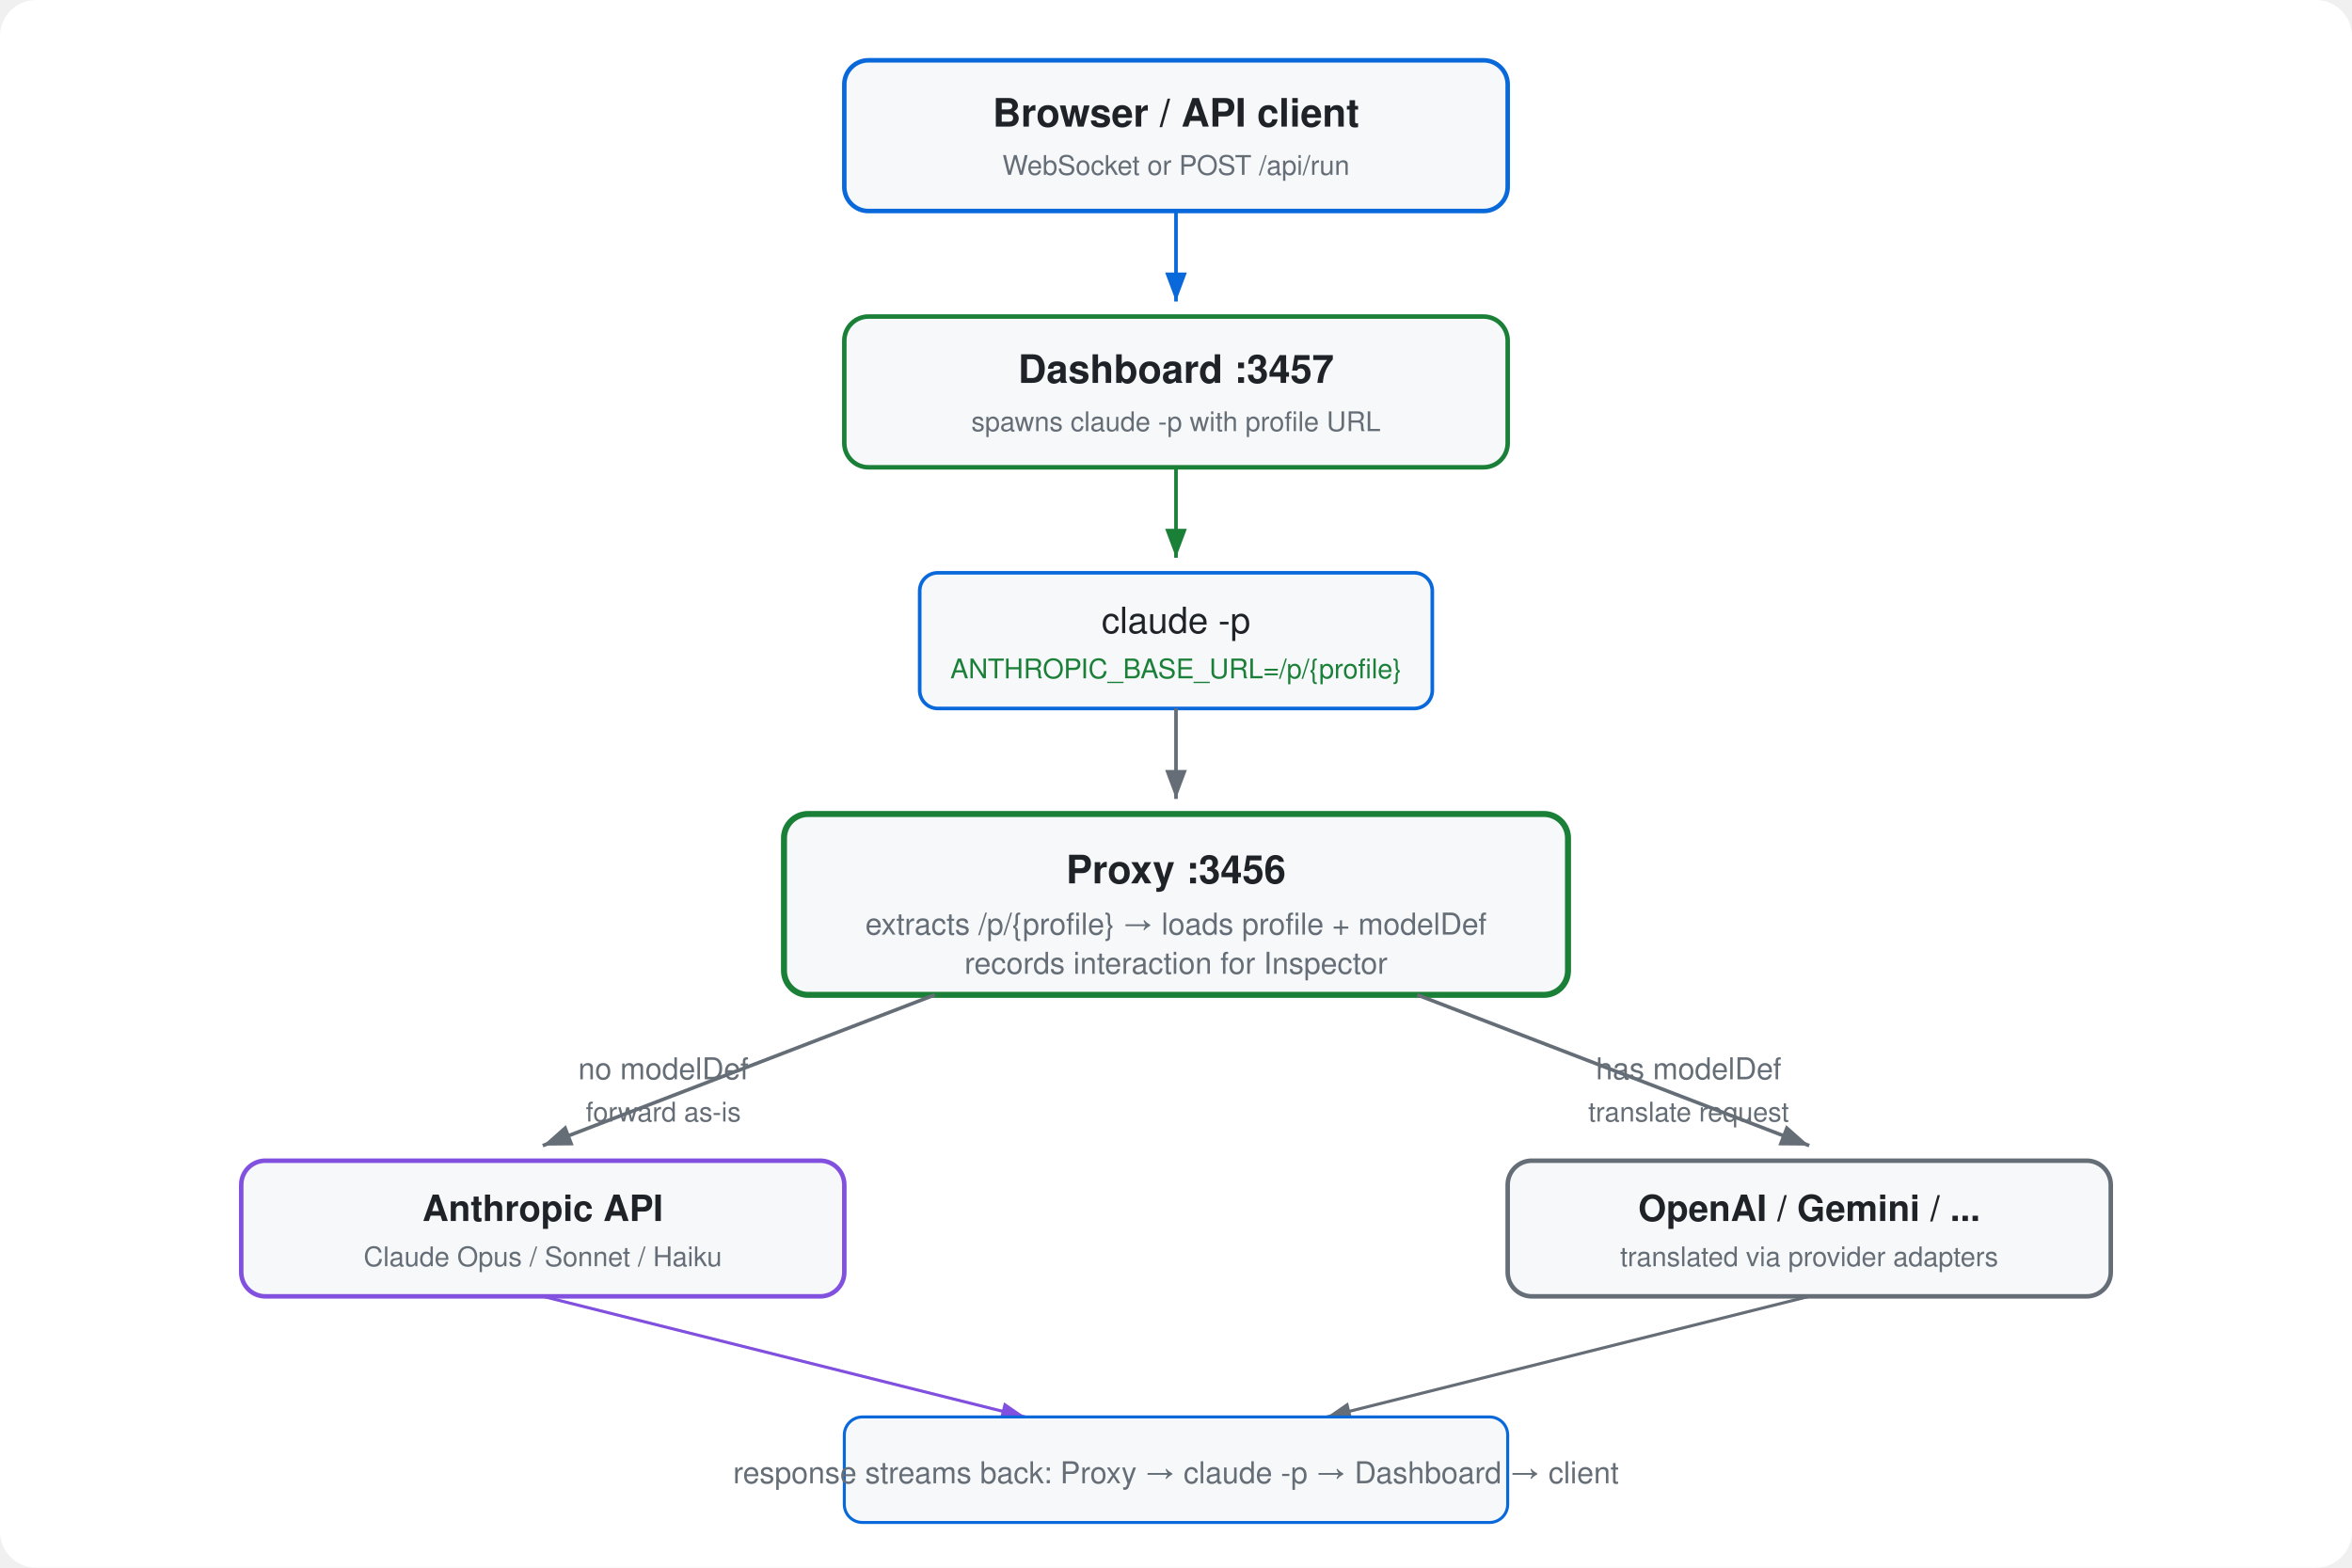
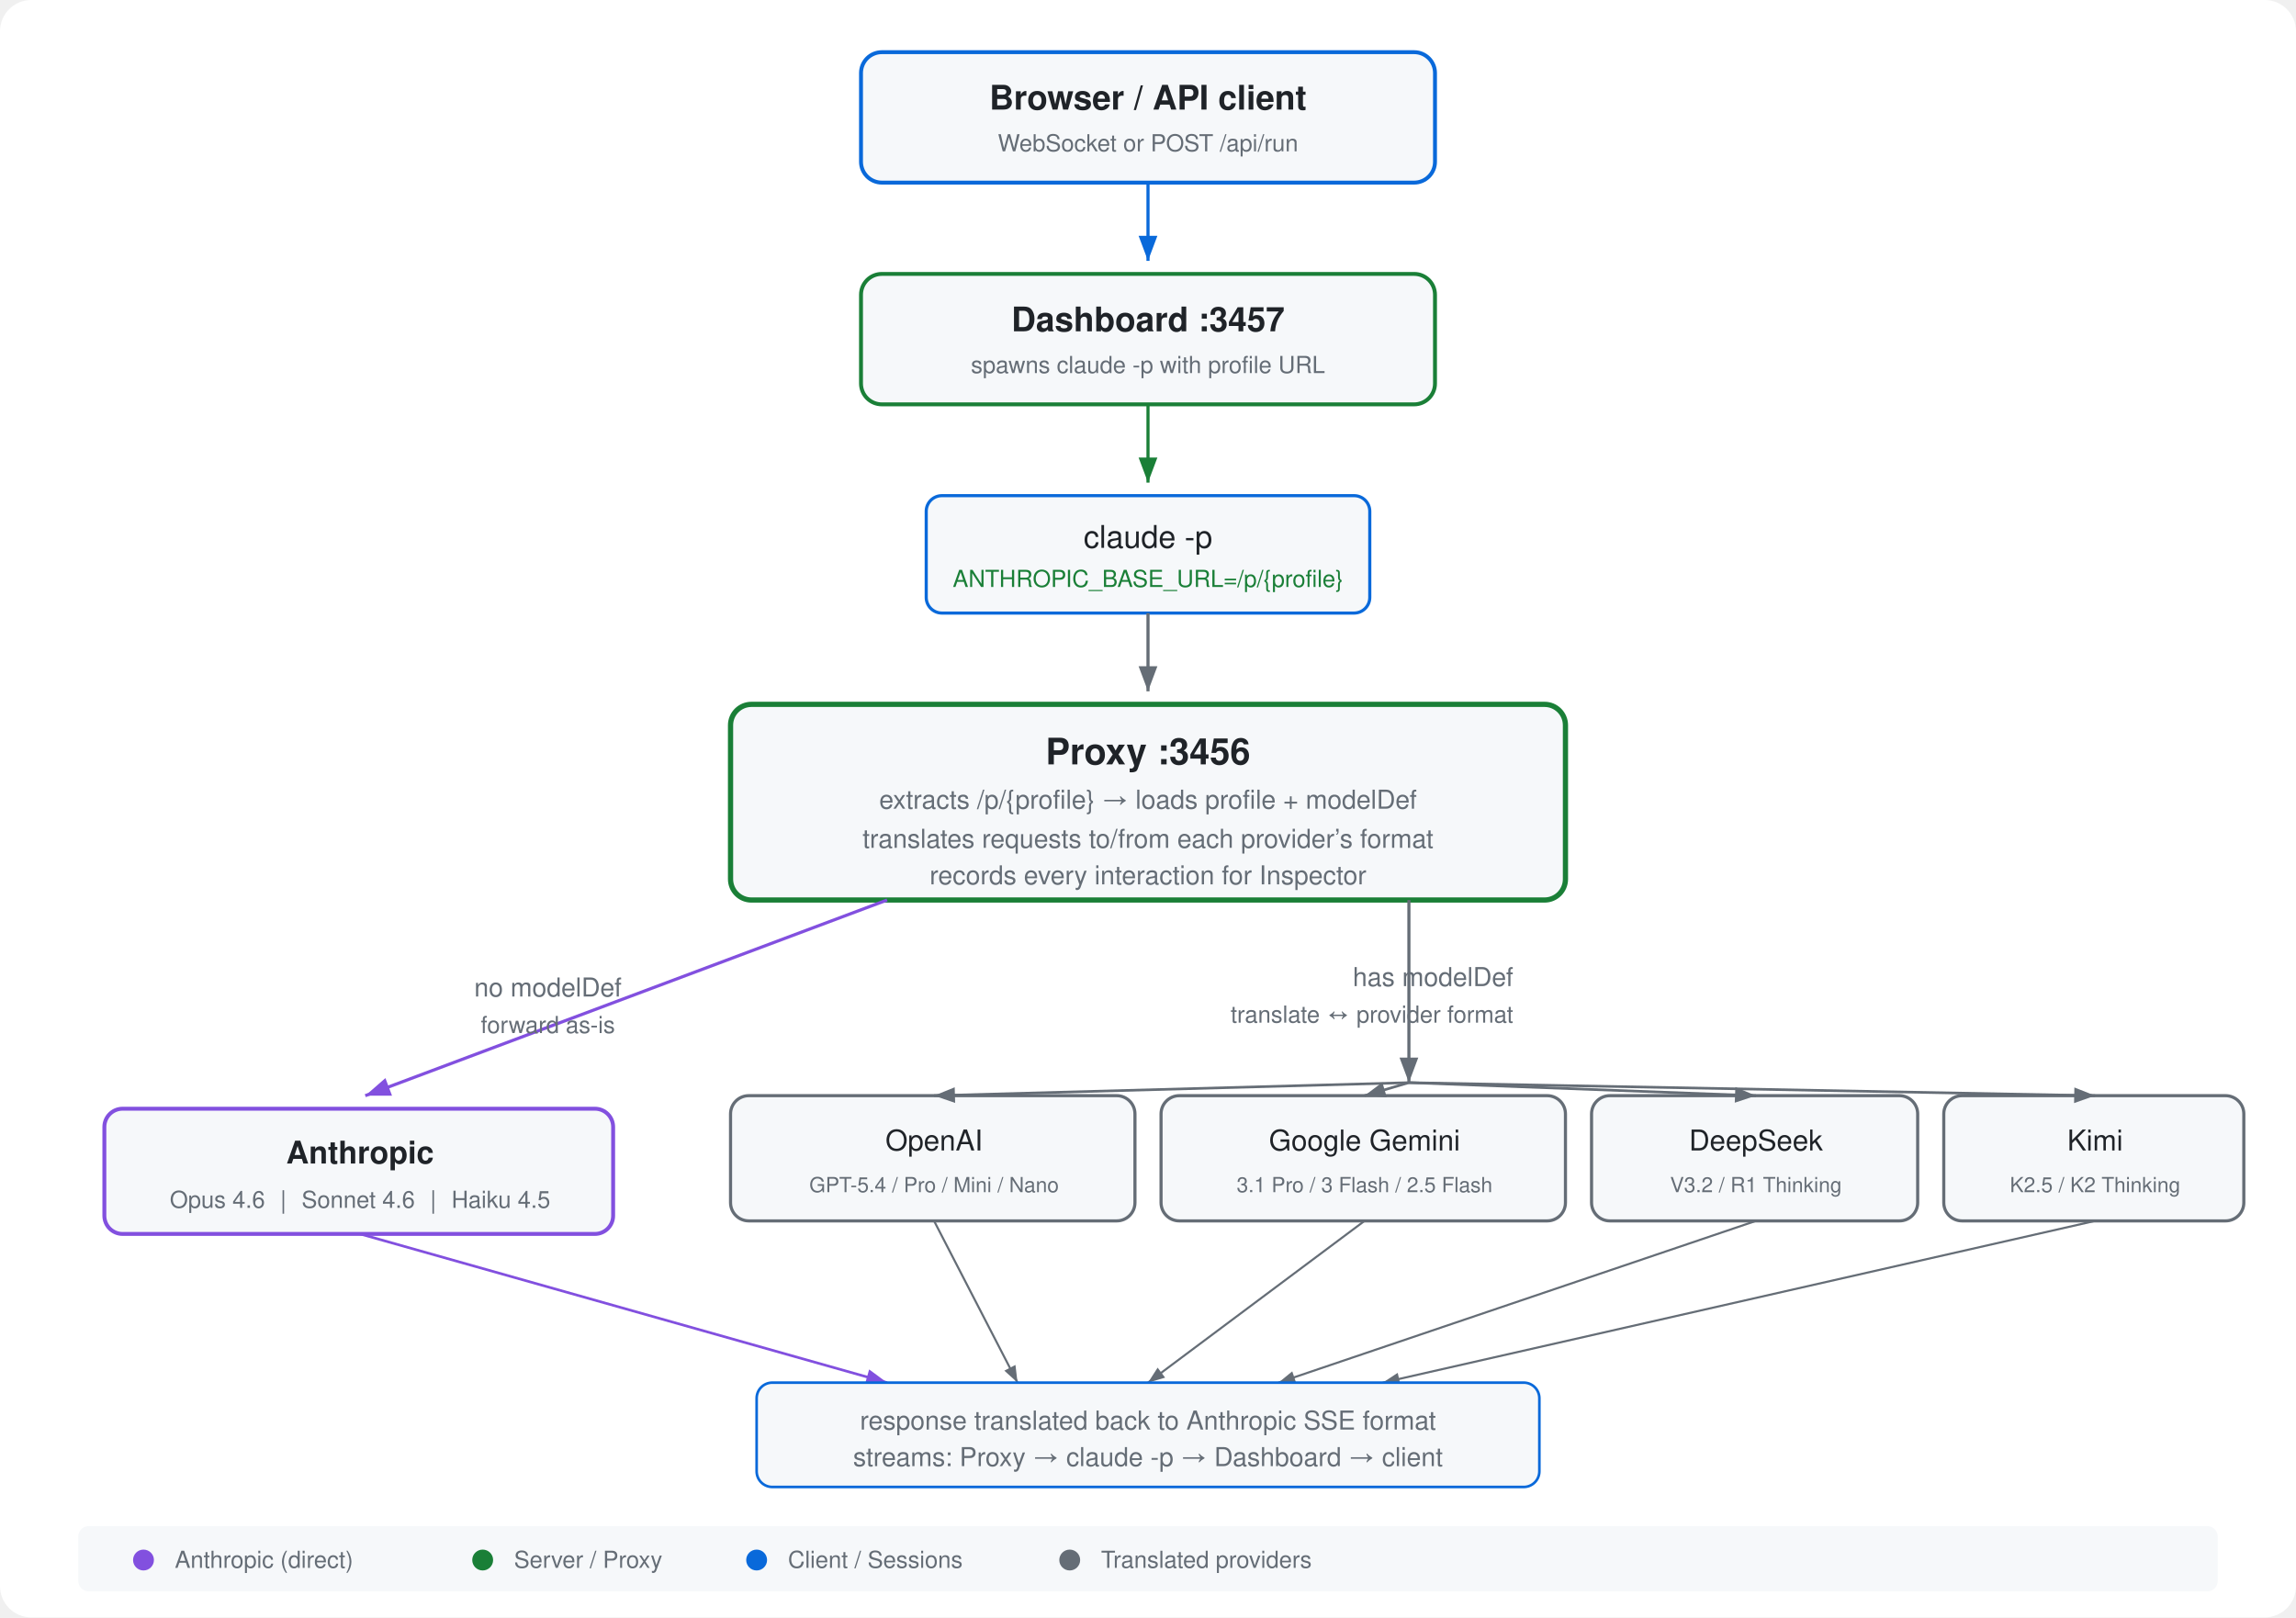
- <svg xmlns="http://www.w3.org/2000/svg" viewBox="0 0 780 520" style="font-family:-apple-system,BlinkMacSystemFont,'Segoe UI',Helvetica,Arial,sans-serif">
+ <svg xmlns="http://www.w3.org/2000/svg" viewBox="0 0 880 620" style="font-family:-apple-system,BlinkMacSystemFont,'Segoe UI',Helvetica,Arial,sans-serif">
  <defs>
    <marker id="a" markerWidth="8" markerHeight="6" refX="8" refY="3" orient="auto">
      <polygon points="0 0,8 3,0 6" fill="#656d76" />
    </marker>
    <marker id="ab" markerWidth="8" markerHeight="6" refX="8" refY="3" orient="auto">
      <polygon points="0 0,8 3,0 6" fill="#0969da" />
    </marker>
    <marker id="ag" markerWidth="8" markerHeight="6" refX="8" refY="3" orient="auto">
      <polygon points="0 0,8 3,0 6" fill="#1a7f37" />
    </marker>
    <marker id="ap" markerWidth="8" markerHeight="6" refX="8" refY="3" orient="auto">
      <polygon points="0 0,8 3,0 6" fill="#8250df" />
    </marker>
  </defs>
-   <rect width="780" height="520" rx="12" fill="#ffffff" />
-   <rect x="280" y="20" width="220" height="50" rx="8" fill="#f6f8fa" stroke="#0969da" stroke-width="1.5" />
-   <text x="390" y="42" text-anchor="middle" fill="#1f2328" font-size="13" font-weight="600">Browser / API client</text>
-   <text x="390" y="58" text-anchor="middle" fill="#656d76" font-size="9">WebSocket or POST /api/run</text>
-   <line x1="390" y1="70" x2="390" y2="100" stroke="#0969da" stroke-width="1.2" marker-end="url(#ab)" />
-   <rect x="280" y="105" width="220" height="50" rx="8" fill="#f6f8fa" stroke="#1a7f37" stroke-width="1.5" />
-   <text x="390" y="127" text-anchor="middle" fill="#1f2328" font-size="13" font-weight="600">Dashboard :3457</text>
-   <text x="390" y="143" text-anchor="middle" fill="#656d76" font-size="9">spawns claude -p with profile URL</text>
-   <line x1="390" y1="155" x2="390" y2="185" stroke="#1a7f37" stroke-width="1.2" marker-end="url(#ag)" />
-   <rect x="305" y="190" width="170" height="45" rx="6" fill="#f6f8fa" stroke="#0969da" stroke-width="1.2" />
-   <text x="390" y="210" text-anchor="middle" fill="#1f2328" font-size="12" font-weight="500">claude -p</text>
-   <text x="390" y="225" text-anchor="middle" fill="#1a7f37" font-size="9">ANTHROPIC_BASE_URL=/p/{profile}</text>
-   <line x1="390" y1="235" x2="390" y2="265" stroke="#656d76" stroke-width="1.2" marker-end="url(#a)" />
-   <rect x="260" y="270" width="260" height="60" rx="8" fill="#f6f8fa" stroke="#1a7f37" stroke-width="2" />
-   <text x="390" y="293" text-anchor="middle" fill="#1f2328" font-size="13" font-weight="600">Proxy :3456</text>
-   <text x="390" y="310" text-anchor="middle" fill="#656d76" font-size="10">extracts /p/{profile}  →  loads profile + modelDef</text>
-   <text x="390" y="323" text-anchor="middle" fill="#656d76" font-size="10">records interaction for Inspector</text>
-   <line x1="310" y1="330" x2="180" y2="380" stroke="#656d76" stroke-width="1.2" marker-end="url(#a)" />
-   <text x="220" y="358" text-anchor="middle" fill="#656d76" font-size="10">no modelDef</text>
-   <text x="220" y="372" text-anchor="middle" fill="#656d76" font-size="9">forward as-is</text>
-   <line x1="470" y1="330" x2="600" y2="380" stroke="#656d76" stroke-width="1.2" marker-end="url(#a)" />
-   <text x="560" y="358" text-anchor="middle" fill="#656d76" font-size="10">has modelDef</text>
-   <text x="560" y="372" text-anchor="middle" fill="#656d76" font-size="9">translate request</text>
-   <rect x="80" y="385" width="200" height="45" rx="8" fill="#f6f8fa" stroke="#8250df" stroke-width="1.5" />
-   <text x="180" y="405" text-anchor="middle" fill="#1f2328" font-size="12" font-weight="600">Anthropic API</text>
-   <text x="180" y="420" text-anchor="middle" fill="#656d76" font-size="9">Claude Opus / Sonnet / Haiku</text>
-   <rect x="500" y="385" width="200" height="45" rx="8" fill="#f6f8fa" stroke="#656d76" stroke-width="1.5" />
-   <text x="600" y="405" text-anchor="middle" fill="#1f2328" font-size="12" font-weight="600">OpenAI / Gemini / ...</text>
-   <text x="600" y="420" text-anchor="middle" fill="#656d76" font-size="9">translated via provider adapters</text>
-   <line x1="180" y1="430" x2="340" y2="470" stroke="#8250df" stroke-width="1" marker-end="url(#ap)" />
-   <line x1="600" y1="430" x2="440" y2="470" stroke="#656d76" stroke-width="1" marker-end="url(#a)" />
-   <rect x="280" y="470" width="220" height="35" rx="6" fill="#f6f8fa" stroke="#0969da" stroke-width="1" />
-   <text x="390" y="492" text-anchor="middle" fill="#656d76" font-size="10">response streams back: Proxy → claude -p → Dashboard → client</text>
+   <rect width="880" height="620" rx="12" fill="#ffffff" />
+   <rect x="330" y="20" width="220" height="50" rx="8" fill="#f6f8fa" stroke="#0969da" stroke-width="1.5" />
+   <text x="440" y="42" text-anchor="middle" fill="#1f2328" font-size="13" font-weight="600">Browser / API client</text>
+   <text x="440" y="58" text-anchor="middle" fill="#656d76" font-size="9">WebSocket or POST /api/run</text>
+   <line x1="440" y1="70" x2="440" y2="100" stroke="#0969da" stroke-width="1.2" marker-end="url(#ab)" />
+   <rect x="330" y="105" width="220" height="50" rx="8" fill="#f6f8fa" stroke="#1a7f37" stroke-width="1.5" />
+   <text x="440" y="127" text-anchor="middle" fill="#1f2328" font-size="13" font-weight="600">Dashboard :3457</text>
+   <text x="440" y="143" text-anchor="middle" fill="#656d76" font-size="9">spawns claude -p with profile URL</text>
+   <line x1="440" y1="155" x2="440" y2="185" stroke="#1a7f37" stroke-width="1.2" marker-end="url(#ag)" />
+   <rect x="355" y="190" width="170" height="45" rx="6" fill="#f6f8fa" stroke="#0969da" stroke-width="1.2" />
+   <text x="440" y="210" text-anchor="middle" fill="#1f2328" font-size="12" font-weight="500">claude -p</text>
+   <text x="440" y="225" text-anchor="middle" fill="#1a7f37" font-size="9">ANTHROPIC_BASE_URL=/p/{profile}</text>
+   <line x1="440" y1="235" x2="440" y2="265" stroke="#656d76" stroke-width="1.2" marker-end="url(#a)" />
+   <rect x="280" y="270" width="320" height="75" rx="8" fill="#f6f8fa" stroke="#1a7f37" stroke-width="2" />
+   <text x="440" y="293" text-anchor="middle" fill="#1f2328" font-size="14" font-weight="600">Proxy :3456</text>
+   <text x="440" y="310" text-anchor="middle" fill="#656d76" font-size="10">extracts /p/{profile}  →  loads profile + modelDef</text>
+   <text x="440" y="325" text-anchor="middle" fill="#656d76" font-size="10">translates requests to/from each provider’s format</text>
+   <text x="440" y="339" text-anchor="middle" fill="#656d76" font-size="10">records every interaction for Inspector</text>
+   <line x1="340" y1="345" x2="140" y2="420" stroke="#8250df" stroke-width="1.2" marker-end="url(#ap)" />
+   <text x="210" y="382" text-anchor="middle" fill="#656d76" font-size="10">no modelDef</text>
+   <text x="210" y="396" text-anchor="middle" fill="#656d76" font-size="9">forward as-is</text>
+   <line x1="540" y1="345" x2="540" y2="415" stroke="#656d76" stroke-width="1.2" marker-end="url(#a)" />
+   <text x="580" y="378" text-anchor="end" fill="#656d76" font-size="10">has modelDef</text>
+   <text x="580" y="392" text-anchor="end" fill="#656d76" font-size="9">translate ↔ provider format</text>
+   <rect x="40" y="425" width="195" height="48" rx="7" fill="#f6f8fa" stroke="#8250df" stroke-width="1.5" />
+   <text x="138" y="446" text-anchor="middle" fill="#1f2328" font-size="12" font-weight="600">Anthropic</text>
+   <text x="138" y="463" text-anchor="middle" fill="#656d76" font-size="9">Opus 4.6  │  Sonnet 4.6  │  Haiku 4.5</text>
+   <rect x="280" y="420" width="155" height="48" rx="7" fill="#f6f8fa" stroke="#656d76" stroke-width="1.2" />
+   <text x="358" y="441" text-anchor="middle" fill="#1f2328" font-size="11" font-weight="500">OpenAI</text>
+   <text x="358" y="457" text-anchor="middle" fill="#656d76" font-size="8">GPT-5.4 / Pro / Mini / Nano</text>
+   <rect x="445" y="420" width="155" height="48" rx="7" fill="#f6f8fa" stroke="#656d76" stroke-width="1.2" />
+   <text x="523" y="441" text-anchor="middle" fill="#1f2328" font-size="11" font-weight="500">Google Gemini</text>
+   <text x="523" y="457" text-anchor="middle" fill="#656d76" font-size="8">3.1 Pro / 3 Flash / 2.5 Flash</text>
+   <rect x="610" y="420" width="125" height="48" rx="7" fill="#f6f8fa" stroke="#656d76" stroke-width="1.2" />
+   <text x="673" y="441" text-anchor="middle" fill="#1f2328" font-size="11" font-weight="500">DeepSeek</text>
+   <text x="673" y="457" text-anchor="middle" fill="#656d76" font-size="8">V3.2 / R1 Thinking</text>
+   <rect x="745" y="420" width="115" height="48" rx="7" fill="#f6f8fa" stroke="#656d76" stroke-width="1.2" />
+   <text x="803" y="441" text-anchor="middle" fill="#1f2328" font-size="11" font-weight="500">Kimi</text>
+   <text x="803" y="457" text-anchor="middle" fill="#656d76" font-size="8">K2.5 / K2 Thinking</text>
+   <line x1="540" y1="415" x2="358" y2="420" stroke="#656d76" stroke-width="1" marker-end="url(#a)" />
+   <line x1="540" y1="415" x2="523" y2="420" stroke="#656d76" stroke-width="1" marker-end="url(#a)" />
+   <line x1="540" y1="415" x2="673" y2="420" stroke="#656d76" stroke-width="1" marker-end="url(#a)" />
+   <line x1="540" y1="415" x2="803" y2="420" stroke="#656d76" stroke-width="1" marker-end="url(#a)" />
+   <line x1="138" y1="473" x2="340" y2="530" stroke="#8250df" stroke-width="1" marker-end="url(#ap)" />
+   <line x1="358" y1="468" x2="390" y2="530" stroke="#656d76" stroke-width="0.8" marker-end="url(#a)" />
+   <line x1="523" y1="468" x2="440" y2="530" stroke="#656d76" stroke-width="0.8" marker-end="url(#a)" />
+   <line x1="673" y1="468" x2="490" y2="530" stroke="#656d76" stroke-width="0.8" marker-end="url(#a)" />
+   <line x1="803" y1="468" x2="530" y2="530" stroke="#656d76" stroke-width="0.8" marker-end="url(#a)" />
+   <rect x="290" y="530" width="300" height="40" rx="6" fill="#f6f8fa" stroke="#0969da" stroke-width="1" />
+   <text x="440" y="548" text-anchor="middle" fill="#656d76" font-size="10">response translated back to Anthropic SSE format</text>
+   <text x="440" y="562" text-anchor="middle" fill="#656d76" font-size="10">streams: Proxy → claude -p → Dashboard → client</text>
+   <rect x="30" y="585" width="820" height="25" rx="4" fill="#f6f8fa" />
+   <circle cx="55" cy="598" r="4" fill="#8250df" />
+   <text x="67" y="601" fill="#656d76" font-size="9">Anthropic (direct)</text>
+   <circle cx="185" cy="598" r="4" fill="#1a7f37" />
+   <text x="197" y="601" fill="#656d76" font-size="9">Server / Proxy</text>
+   <circle cx="290" cy="598" r="4" fill="#0969da" />
+   <text x="302" y="601" fill="#656d76" font-size="9">Client / Sessions</text>
+   <circle cx="410" cy="598" r="4" fill="#656d76" />
+   <text x="422" y="601" fill="#656d76" font-size="9">Translated providers</text>
</svg>
